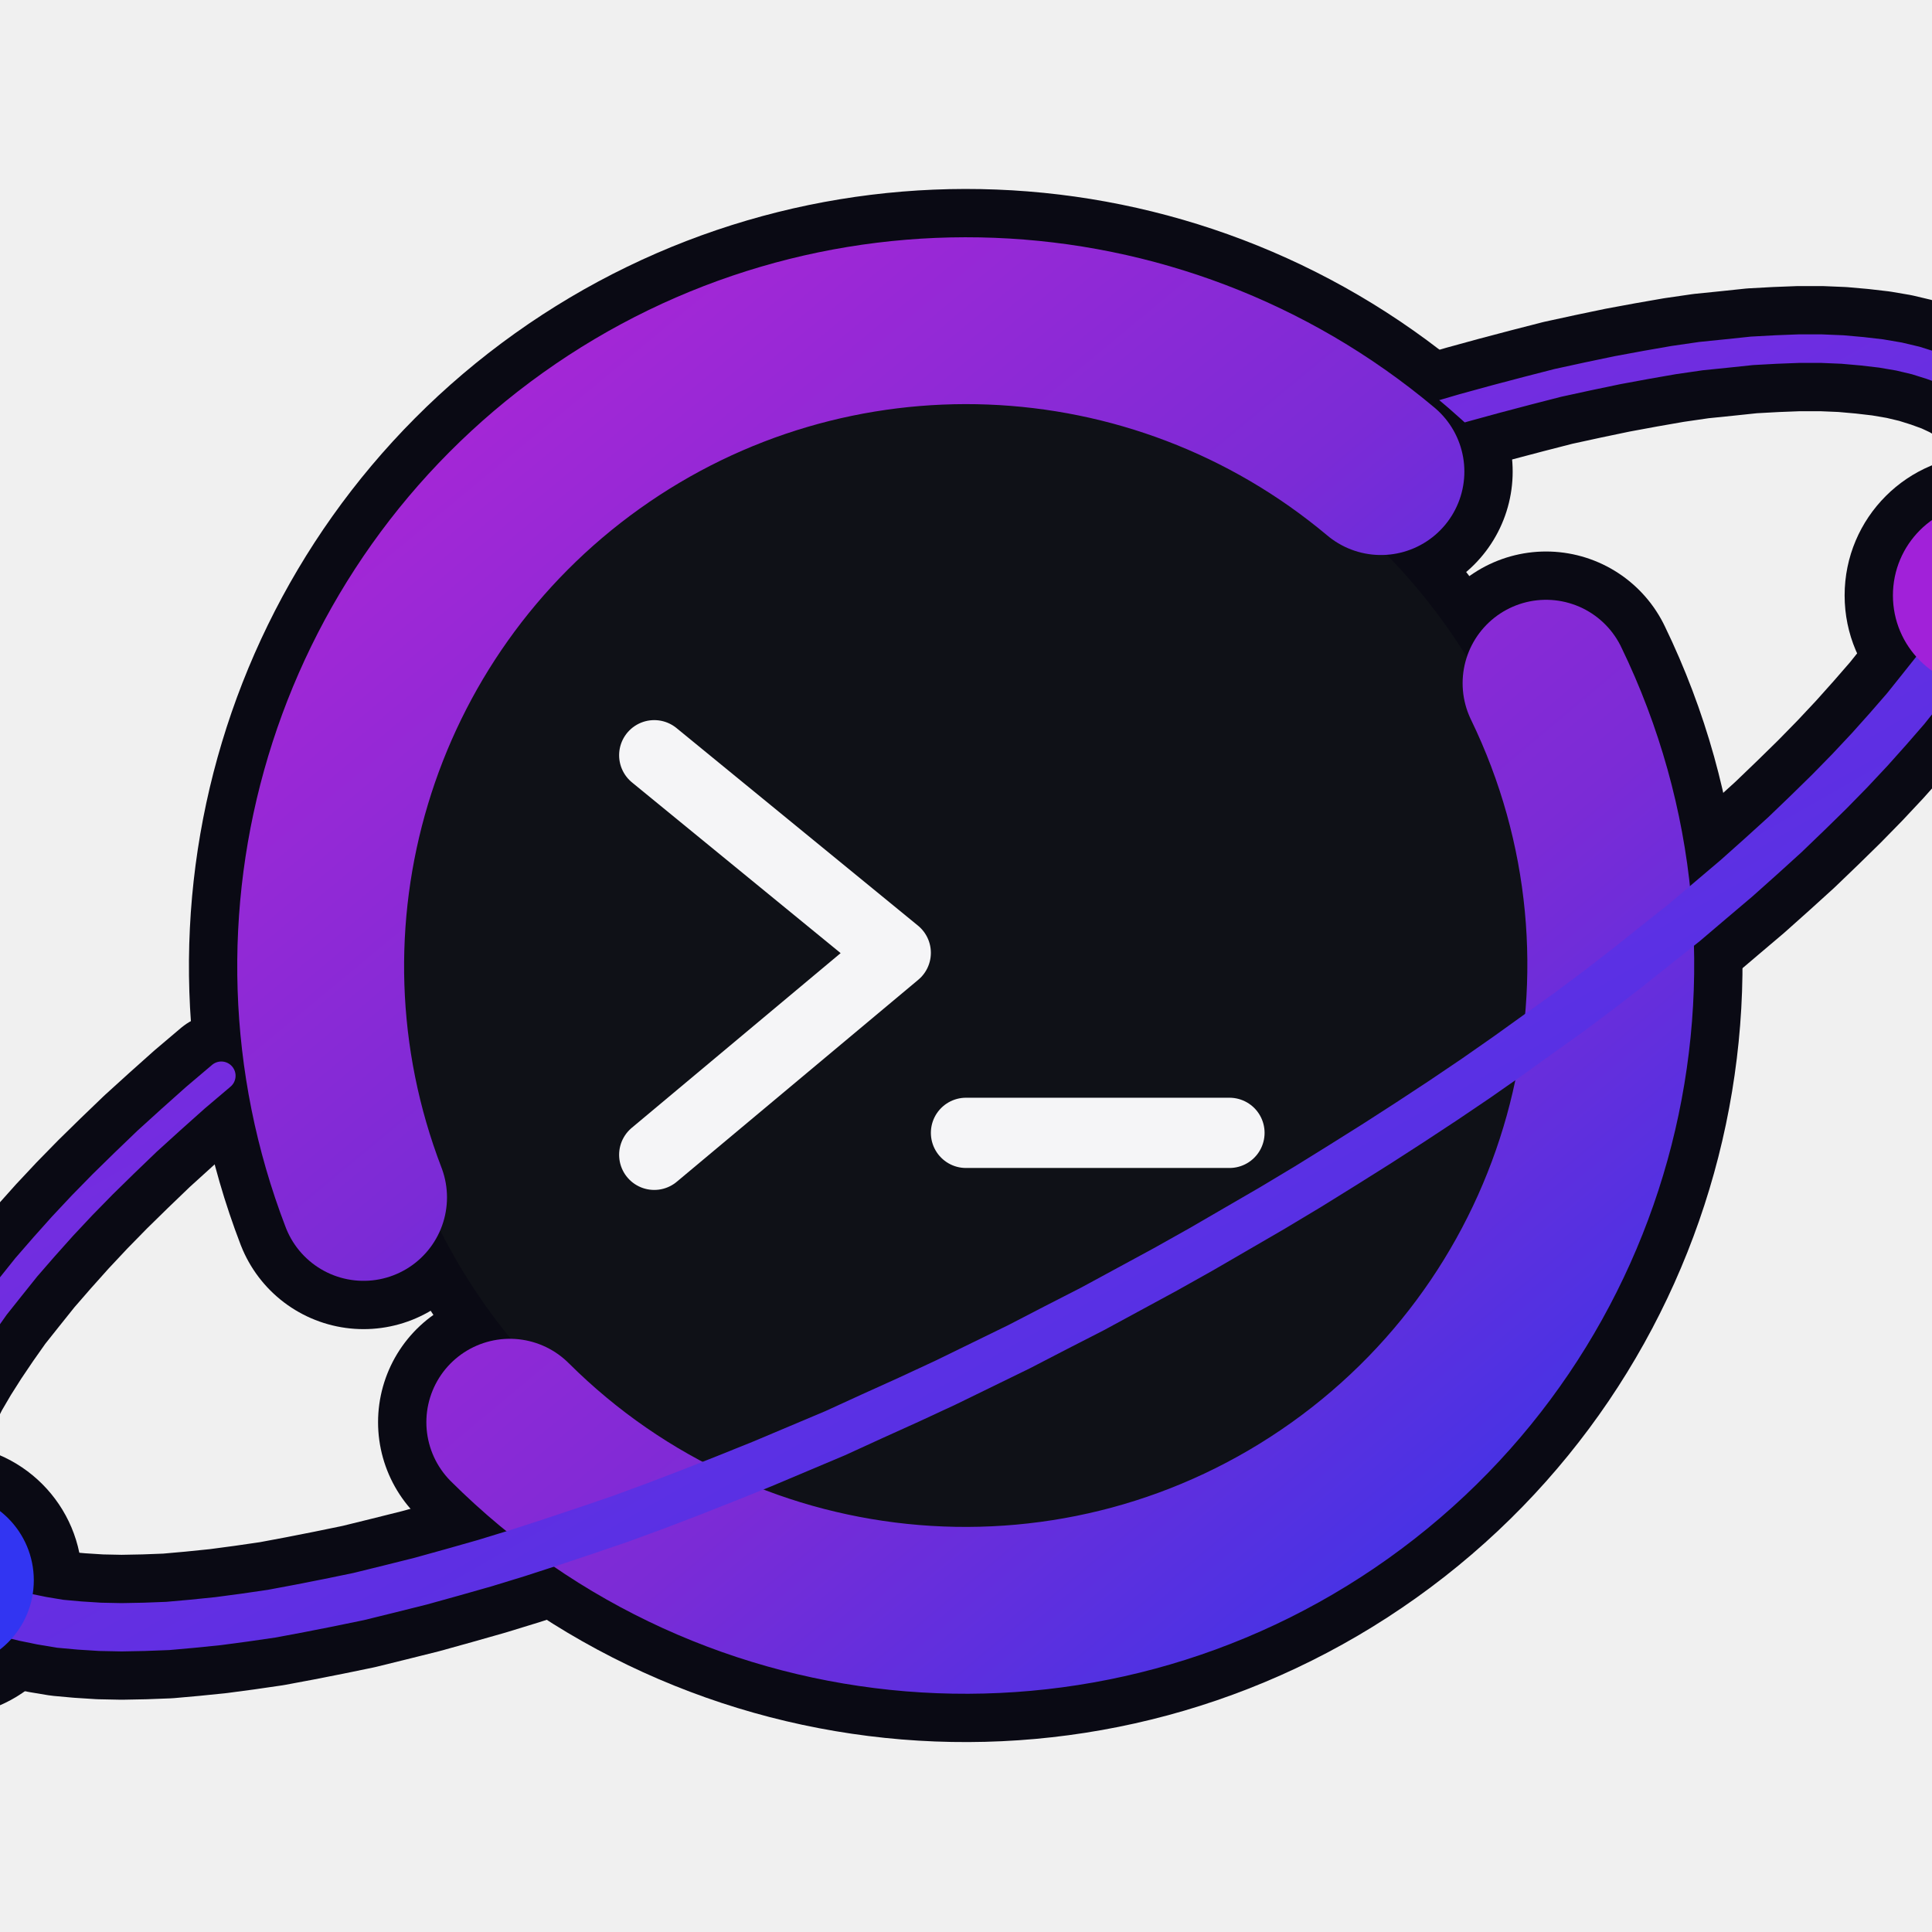
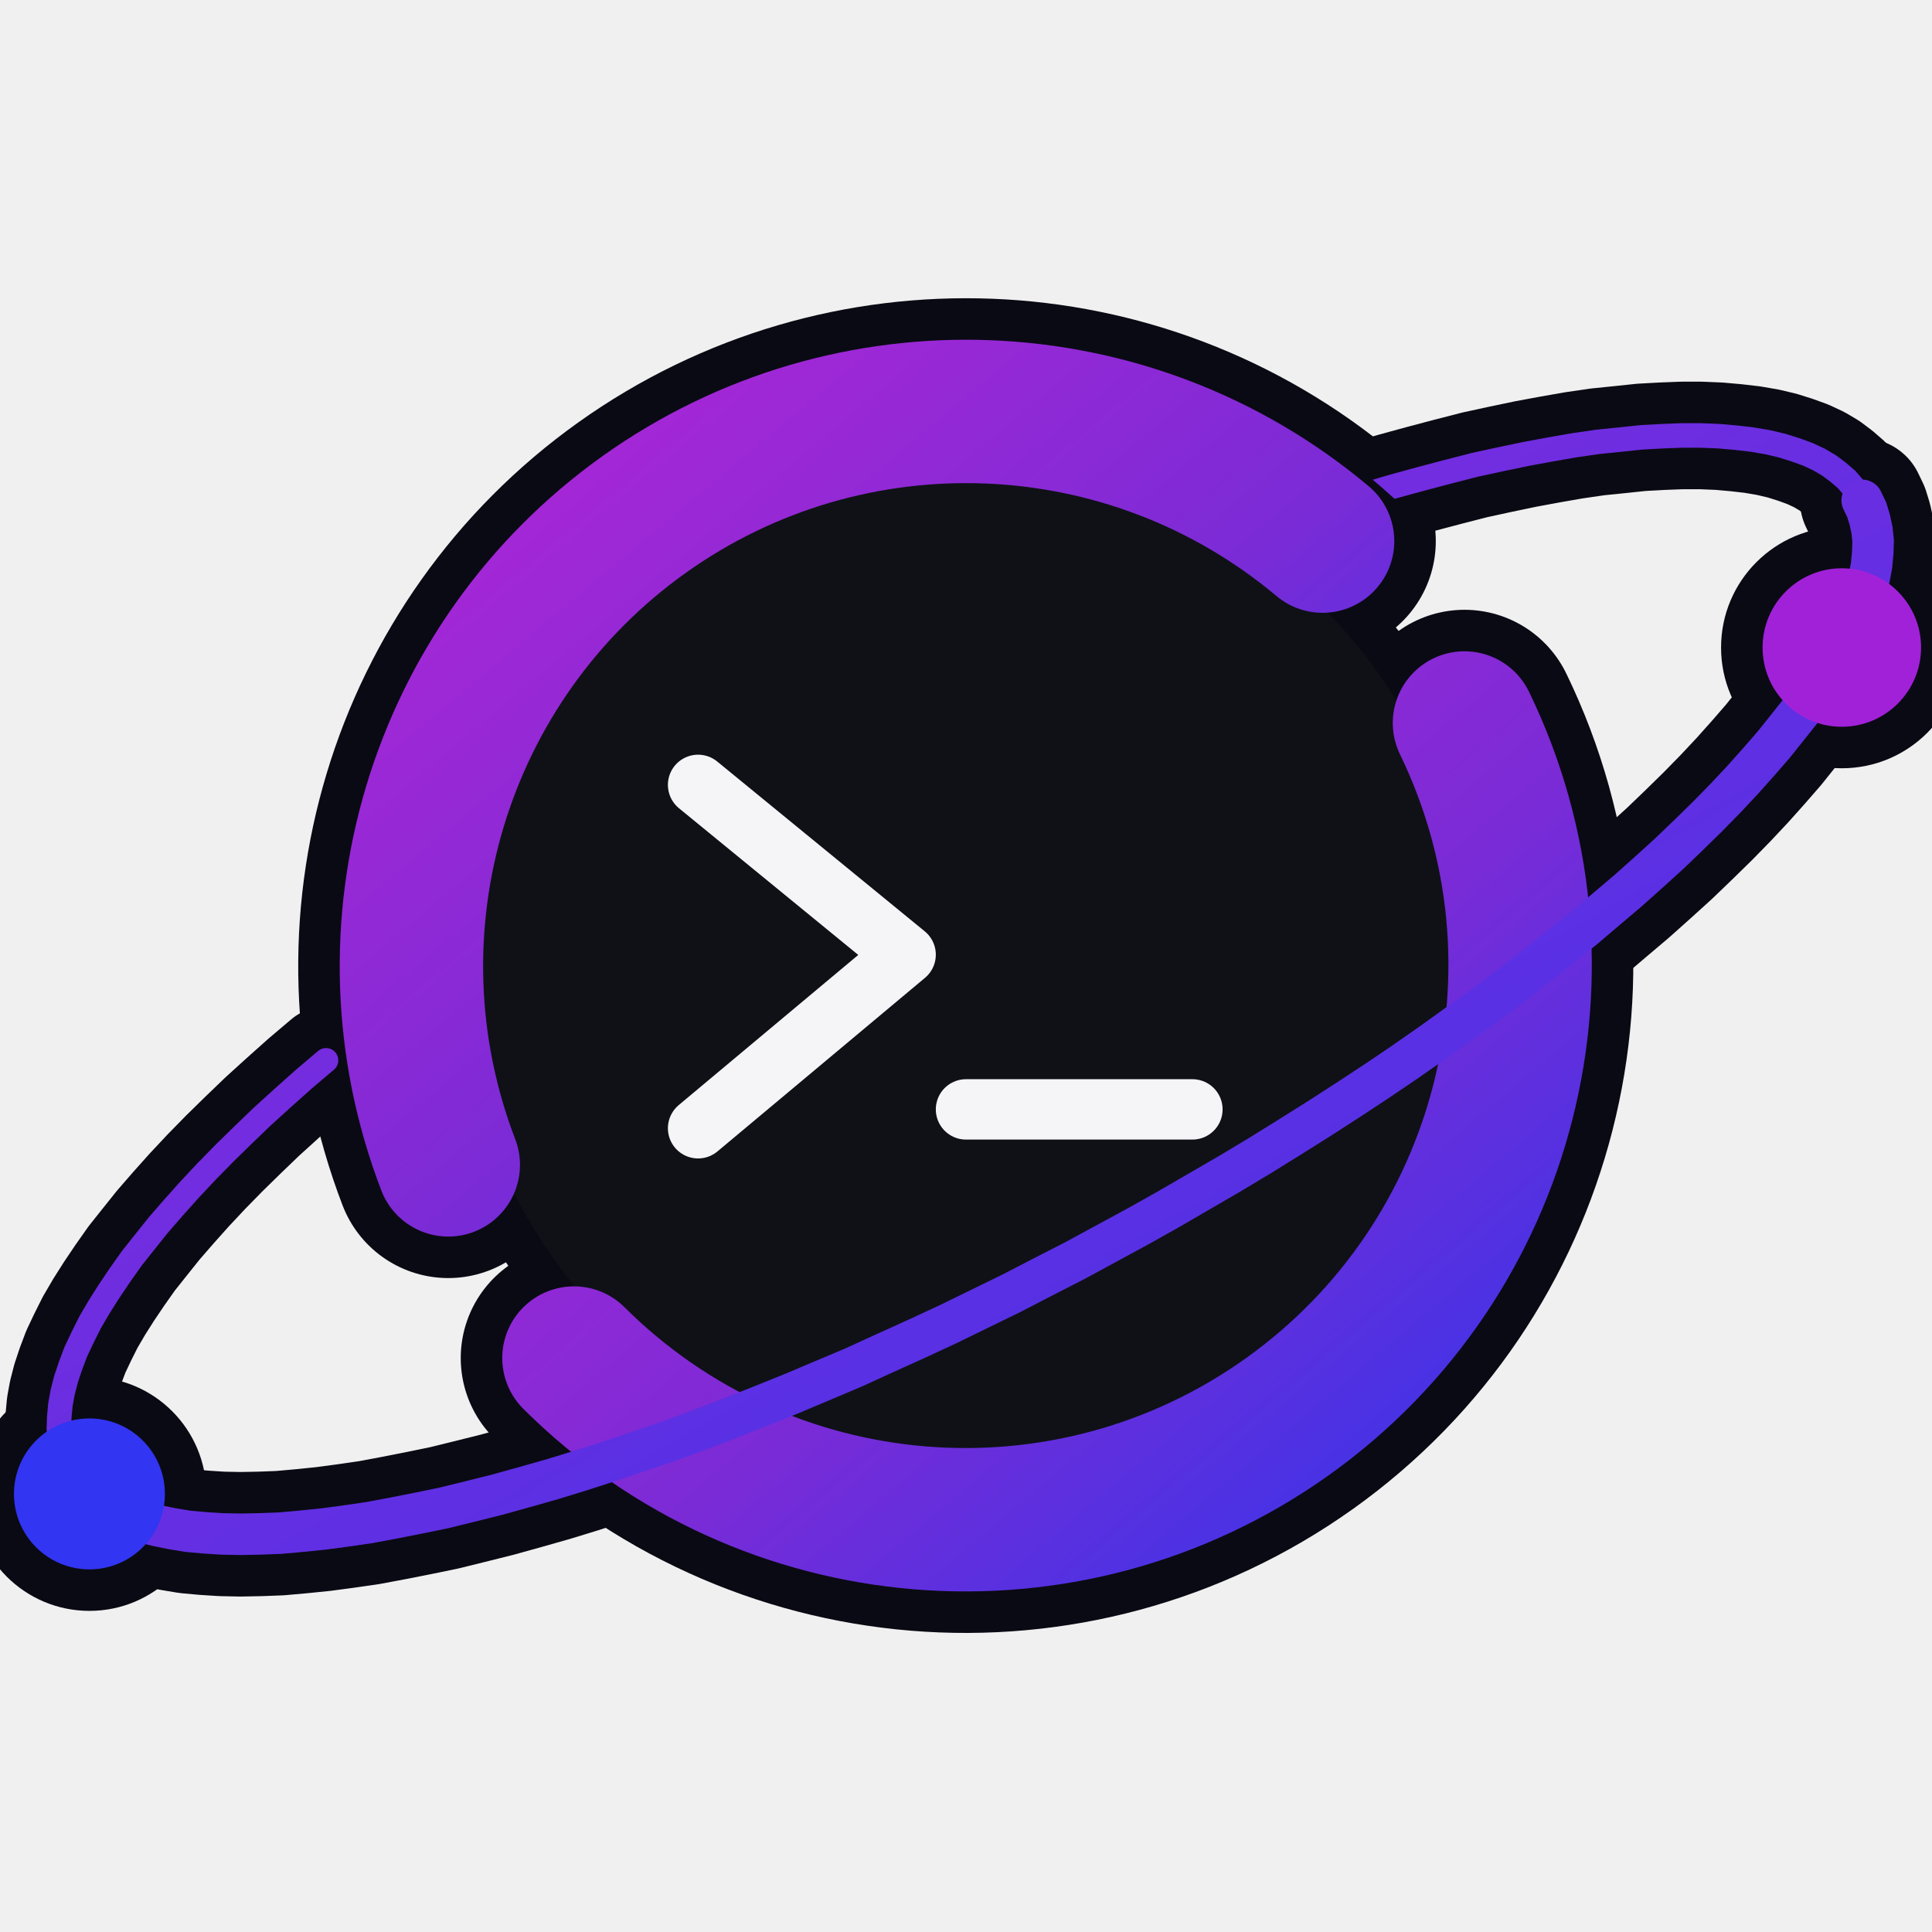
- <svg xmlns="http://www.w3.org/2000/svg" viewBox="46 -34 440 440" width="440" height="440">
+ <svg xmlns="http://www.w3.org/2000/svg" viewBox="10 -70 512 512" width="512" height="512">
  <defs>
    <linearGradient id="otRing" x1="0" y1="0" x2="1" y2="1">
      <stop offset="0" stop-color="#b026d6" />
      <stop offset="0.55" stop-color="#7b2bd6" />
      <stop offset="1" stop-color="#3535ea" />
    </linearGradient>
    <linearGradient id="otOrbit" x1="0" y1="0" x2="1" y2="1">
      <stop offset="0" stop-color="#9b27d9" />
      <stop offset="1" stop-color="#3535ea" />
    </linearGradient>
    <mask id="pm">
      <rect x="-80" y="-80" width="700" height="700" fill="white" />
      <circle cx="266" cy="186" r="168.0" fill="black" />
    </mask>
  </defs>
  <g stroke="#0a0a14" fill="#0a0a14" stroke-linecap="round" stroke-linejoin="round">
    <circle cx="266" cy="186" r="145.0" stroke="none" />
    <g mask="url(#pm)">
      <path d="M28.5 319.4 L27.3 316.9 L26.5 314.3 L25.9 311.5 L25.6 308.6 L25.7 305.6 L26.0 302.3 L26.6 299.0 L27.5 295.5 L28.7 291.9 L30.1 288.2 L31.9 284.4 L33.9 280.4 L36.3 276.3 L38.9 272.2 L41.8 267.9 L44.9 263.5 L48.4 259.1 L52.0 254.6 L56.0 250.0 L60.2 245.3 L64.7 240.5 L69.4 235.7 L74.3 230.9 L79.5 225.9 L84.9 221.0 L90.5 216.0 L96.4 211.0 M371.8 61.1 L379.3 58.9 L386.6 56.9 L393.8 55.0 L400.8 53.2 L407.7 51.7 L414.4 50.3 L420.9 49.1 L427.2 48.0 L433.4 47.1 L439.3 46.5 L445.0 45.9 L450.5 45.6 L455.7 45.4 L460.8 45.4 L465.6 45.6 L470.1 46.0 L474.4 46.5 L478.5 47.2 L482.3 48.1 L485.8 49.2 L489.1 50.4 L492.1 51.8 L494.8 53.4 L497.2 55.2 L499.4 57.1 L501.2 59.2 L502.8 61.4" fill="none" stroke-width="28.5" />
    </g>
    <path d="M398.1 121.6 A147 147 0 0 1 162.1 289.9" fill="none" stroke-width="60" />
    <path d="M128.8 238.7 A147 147 0 0 1 360.5 73.4" fill="none" stroke-width="60" />
    <path d="M503.5 62.6 L504.7 65.1 L505.5 67.7 L506.1 70.5 L506.4 73.4 L506.3 76.4 L506.0 79.7 L505.4 83.0 L504.5 86.5 L503.3 90.1 L501.9 93.8 L500.1 97.6 L498.1 101.6 L495.7 105.7 L493.1 109.8 L490.2 114.1 L487.1 118.5 L483.6 122.9 L480.0 127.4 L476.0 132.0 L471.8 136.7 L467.3 141.5 L462.6 146.3 L457.7 151.1 L452.5 156.1 L447.1 161.0 L441.5 166.0 L435.6 171.0 L429.6 176.1 L423.3 181.1 L416.9 186.2 L410.3 191.3 L403.5 196.4 L396.5 201.4 L389.4 206.5 L382.1 211.6 L374.7 216.6 L367.1 221.6 L359.5 226.5 L351.7 231.4 L343.8 236.3 L335.8 241.1 L327.7 245.8 L319.6 250.5 L311.4 255.1 L303.1 259.6 L294.8 264.1 L286.4 268.4 L278.1 272.7 L269.7 276.8 L261.3 280.9 L252.9 284.8 L244.5 288.6 L236.2 292.4 L227.9 295.9 L219.6 299.4 L211.4 302.7 L203.3 305.9 L195.2 309.0 L187.3 311.9 L179.4 314.6 L171.6 317.2 L163.9 319.7 L156.4 322.0 L149.0 324.1 L141.8 326.1 L134.6 327.9 L127.7 329.6 L120.9 331.0 L114.3 332.3 L107.9 333.5 L101.7 334.4 L95.7 335.2 L89.8 335.8 L84.2 336.3 L78.9 336.5 L73.7 336.6 L68.8 336.5 L64.1 336.2 L59.7 335.8 L55.5 335.1 L51.6 334.3 L47.9 333.4 L44.5 332.2 L41.4 330.9 L38.5 329.4 L36.0 327.7 L33.7 325.9 L31.7 323.9 L29.9 321.7 L28.5 319.4" fill="none" stroke-width="33" />
    <circle cx="498.1" cy="101.6" r="32" stroke="none" />
    <circle cx="33.7" cy="325.9" r="31" stroke="none" />
  </g>
  <g>
    <g mask="url(#pm)">
      <path d="M28.5 319.4 L27.3 316.9 L26.5 314.3 L25.9 311.5 L25.6 308.6 L25.7 305.6 L26.0 302.3 L26.6 299.0 L27.5 295.5 L28.7 291.9 L30.1 288.2 L31.9 284.4 L33.9 280.4 L36.3 276.3 L38.9 272.2 L41.8 267.9 L44.9 263.5 L48.4 259.1 L52.0 254.6 L56.0 250.0 L60.2 245.3 L64.7 240.5 L69.4 235.7 L74.3 230.9 L79.5 225.9 L84.9 221.0 L90.5 216.0 L96.4 211.0 M371.8 61.1 L379.3 58.9 L386.6 56.9 L393.8 55.0 L400.8 53.2 L407.7 51.7 L414.4 50.3 L420.9 49.1 L427.2 48.0 L433.4 47.1 L439.3 46.5 L445.0 45.9 L450.5 45.6 L455.7 45.4 L460.8 45.4 L465.6 45.6 L470.1 46.0 L474.4 46.5 L478.5 47.2 L482.3 48.1 L485.8 49.2 L489.1 50.4 L492.1 51.8 L494.8 53.4 L497.2 55.2 L499.4 57.1 L501.2 59.2 L502.8 61.4" fill="none" stroke="url(#otOrbit)" stroke-width="6.5" stroke-linecap="round" />
    </g>
    <circle cx="266" cy="186" r="134.0" fill="#0f1117" />
    <path d="M398.1 121.6 A147 147 0 0 1 162.1 289.9" fill="none" stroke="url(#otRing)" stroke-width="38" stroke-linecap="round" />
    <path d="M128.8 238.7 A147 147 0 0 1 360.5 73.4" fill="none" stroke="url(#otRing)" stroke-width="38" stroke-linecap="round" />
    <g fill="none" stroke="#f5f5f7" stroke-width="16" stroke-linecap="round" stroke-linejoin="round">
      <path d="M195 138 L250 183 L195 229" />
      <path d="M266 224 L326 224" />
    </g>
    <path d="M503.5 62.6 L504.7 65.1 L505.5 67.7 L506.1 70.5 L506.4 73.4 L506.3 76.4 L506.0 79.7 L505.4 83.0 L504.5 86.5 L503.3 90.1 L501.9 93.8 L500.1 97.6 L498.1 101.6 L495.7 105.7 L493.1 109.8 L490.2 114.1 L487.1 118.5 L483.6 122.9 L480.0 127.4 L476.0 132.0 L471.8 136.7 L467.3 141.5 L462.6 146.3 L457.7 151.1 L452.5 156.1 L447.1 161.0 L441.5 166.0 L435.6 171.0 L429.6 176.1 L423.3 181.1 L416.9 186.2 L410.3 191.3 L403.5 196.4 L396.5 201.4 L389.4 206.5 L382.1 211.6 L374.7 216.6 L367.1 221.6 L359.5 226.5 L351.7 231.4 L343.8 236.3 L335.8 241.1 L327.7 245.8 L319.6 250.5 L311.4 255.1 L303.1 259.6 L294.8 264.1 L286.4 268.4 L278.1 272.7 L269.7 276.8 L261.3 280.9 L252.9 284.8 L244.5 288.6 L236.2 292.4 L227.9 295.9 L219.6 299.4 L211.4 302.7 L203.3 305.9 L195.2 309.0 L187.3 311.9 L179.4 314.6 L171.6 317.2 L163.9 319.7 L156.4 322.0 L149.0 324.1 L141.8 326.1 L134.6 327.9 L127.7 329.6 L120.9 331.0 L114.3 332.3 L107.9 333.5 L101.7 334.4 L95.7 335.2 L89.8 335.8 L84.2 336.3 L78.9 336.5 L73.7 336.6 L68.8 336.5 L64.1 336.2 L59.7 335.8 L55.5 335.1 L51.6 334.3 L47.9 333.4 L44.5 332.2 L41.4 330.9 L38.5 329.4 L36.0 327.7 L33.7 325.9 L31.7 323.9 L29.9 321.7 L28.5 319.4" fill="none" stroke="url(#otOrbit)" stroke-width="11" stroke-linecap="round" />
    <circle cx="498.1" cy="101.6" r="21" fill="#A121D9" />
    <circle cx="33.7" cy="325.9" r="20" fill="#3235F2" />
  </g>
</svg>
